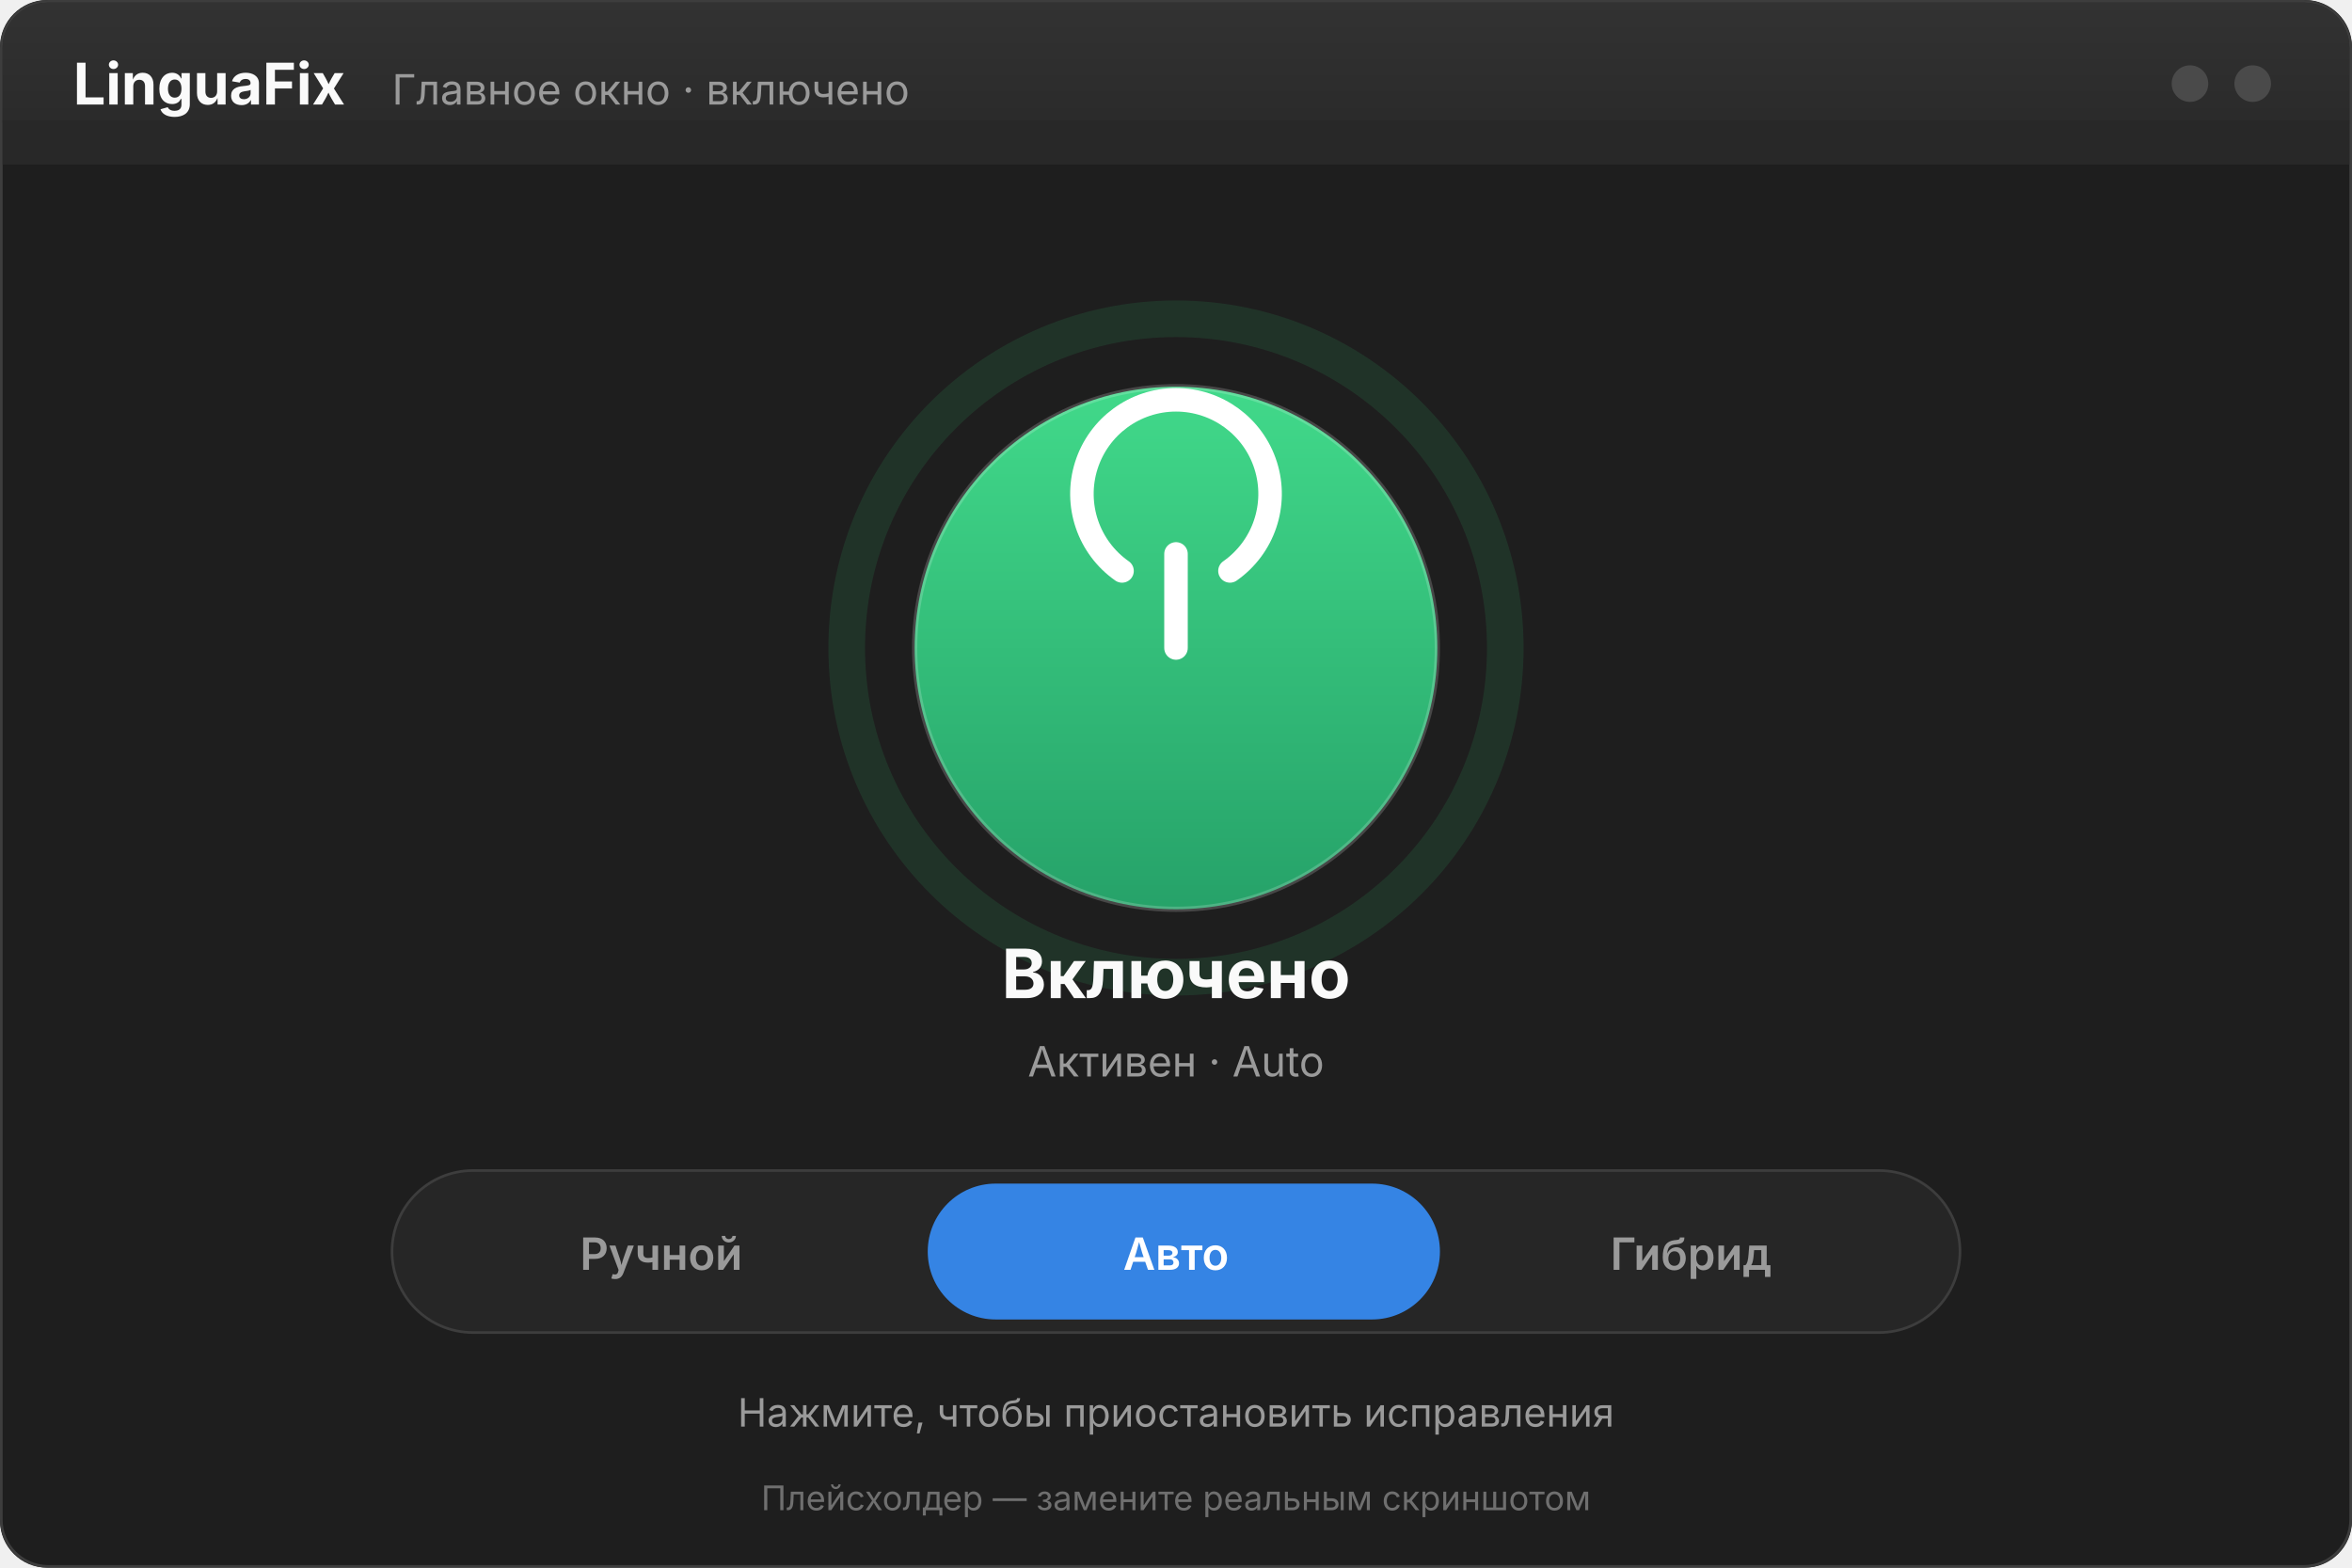
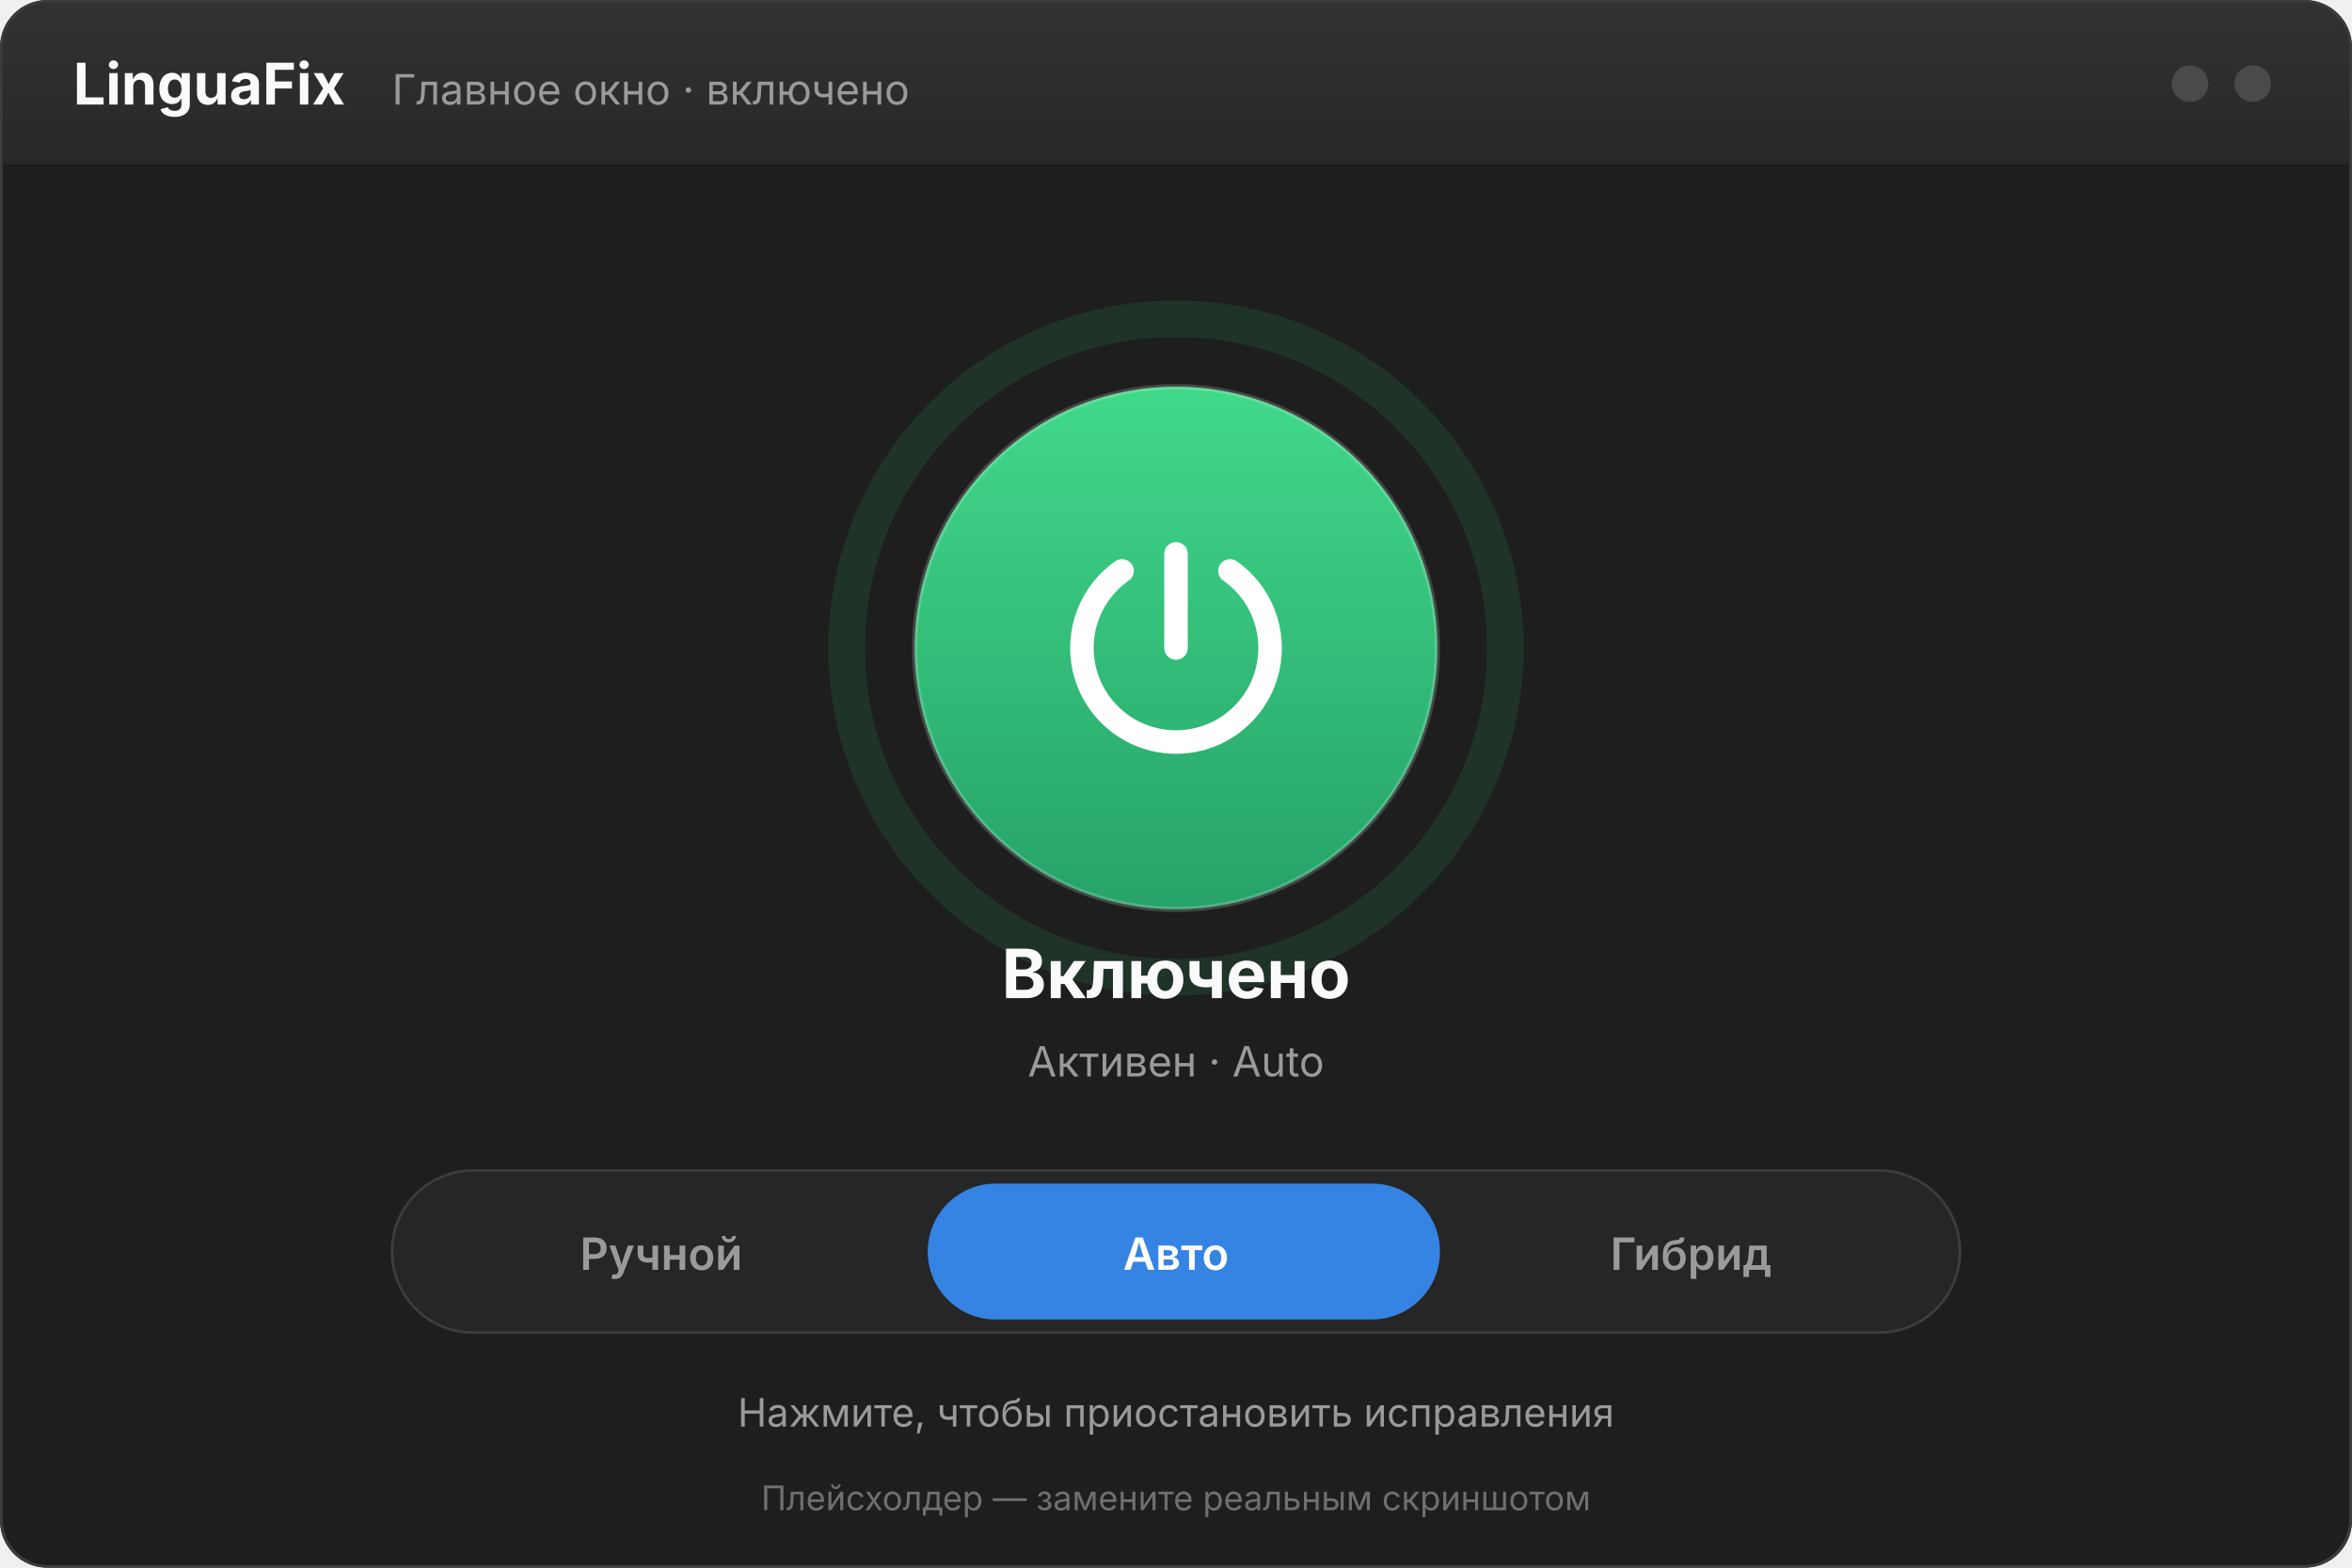
<svg xmlns="http://www.w3.org/2000/svg" width="900" height="600" viewBox="0 0 900 600" role="img" aria-label="LinguaFix: главное окно, исправления включены">
  <defs>
    <linearGradient id="btnOn" x1="0" y1="0" x2="0" y2="1">
      <stop offset="0" stop-color="#41d98a" />
      <stop offset="1" stop-color="#26a269" />
    </linearGradient>
    <linearGradient id="headerOn" x1="0" y1="0" x2="0" y2="1">
      <stop offset="0" stop-color="#323232" />
      <stop offset="1" stop-color="#282828" />
    </linearGradient>
  </defs>
  <rect width="900" height="600" rx="18" fill="#1e1e1e" />
  <rect x="0.5" y="0.5" width="899" height="599" rx="18" fill="none" stroke="#3d3d3d" />
  <rect x="1" y="1" width="898" height="62" rx="17" fill="url(#headerOn)" />
  <rect x="1" y="46" width="898" height="17" fill="#282828" />
  <text x="28" y="40" font-family="Inter, sans-serif" font-size="22" font-weight="700" fill="#fafafa">LinguaFix</text>
  <text x="150" y="40" font-family="Inter, sans-serif" font-size="16" fill="#9a9a9a">Главное окно · включено</text>
  <circle cx="862" cy="32" r="7" fill="#4a4a4a" />
  <circle cx="838" cy="32" r="7" fill="#4a4a4a" />
  <circle cx="450" cy="248" r="126" fill="none" stroke="#33d17a" stroke-opacity="0.12" stroke-width="14" />
  <circle cx="450" cy="248" r="100" fill="url(#btnOn)" />
  <circle cx="450" cy="248" r="100" fill="none" stroke="#ffffff" stroke-opacity="0.18" stroke-width="2" />
-   <path d="M429.35 218.51 A36 36 0 1 1 470.65 218.51" fill="none" stroke="#ffffff" stroke-width="9" stroke-linecap="round" />
+   <path d="M429.35 218.51 A36 36 0 1 0 470.65 218.51" fill="none" stroke="#ffffff" stroke-width="9" stroke-linecap="round" />
  <line x1="450" y1="212" x2="450" y2="248" stroke="#ffffff" stroke-width="9" stroke-linecap="round" />
  <text x="450" y="382" text-anchor="middle" font-family="Inter, sans-serif" font-size="26" font-weight="700" fill="#fafafa">Включено</text>
  <text x="450" y="412" text-anchor="middle" font-family="Inter, sans-serif" font-size="16" fill="#9a9a9a">Активен · Auto</text>
  <rect x="150" y="448" width="600" height="62" rx="31" fill="#262626" stroke="#3d3d3d" />
  <rect x="355" y="453" width="196" height="52" rx="26" fill="#3584e4" />
  <text x="253" y="486" text-anchor="middle" font-family="Inter, sans-serif" font-size="17" font-weight="600" fill="#9a9a9a">Ручной</text>
  <text x="450" y="486" text-anchor="middle" font-family="Inter, sans-serif" font-size="17" font-weight="600" fill="#ffffff">Авто</text>
  <text x="647" y="486" text-anchor="middle" font-family="Inter, sans-serif" font-size="17" font-weight="600" fill="#9a9a9a">Гибрид</text>
  <text x="450" y="546" text-anchor="middle" font-family="Inter, sans-serif" font-size="15" fill="#9a9a9a">Нажмите, чтобы приостановить исправления</text>
  <text x="450" y="578" text-anchor="middle" font-family="Inter, sans-serif" font-size="13" fill="#6f6f6f">Плейсхолдер — замените реальным скриншотом</text>
</svg>
